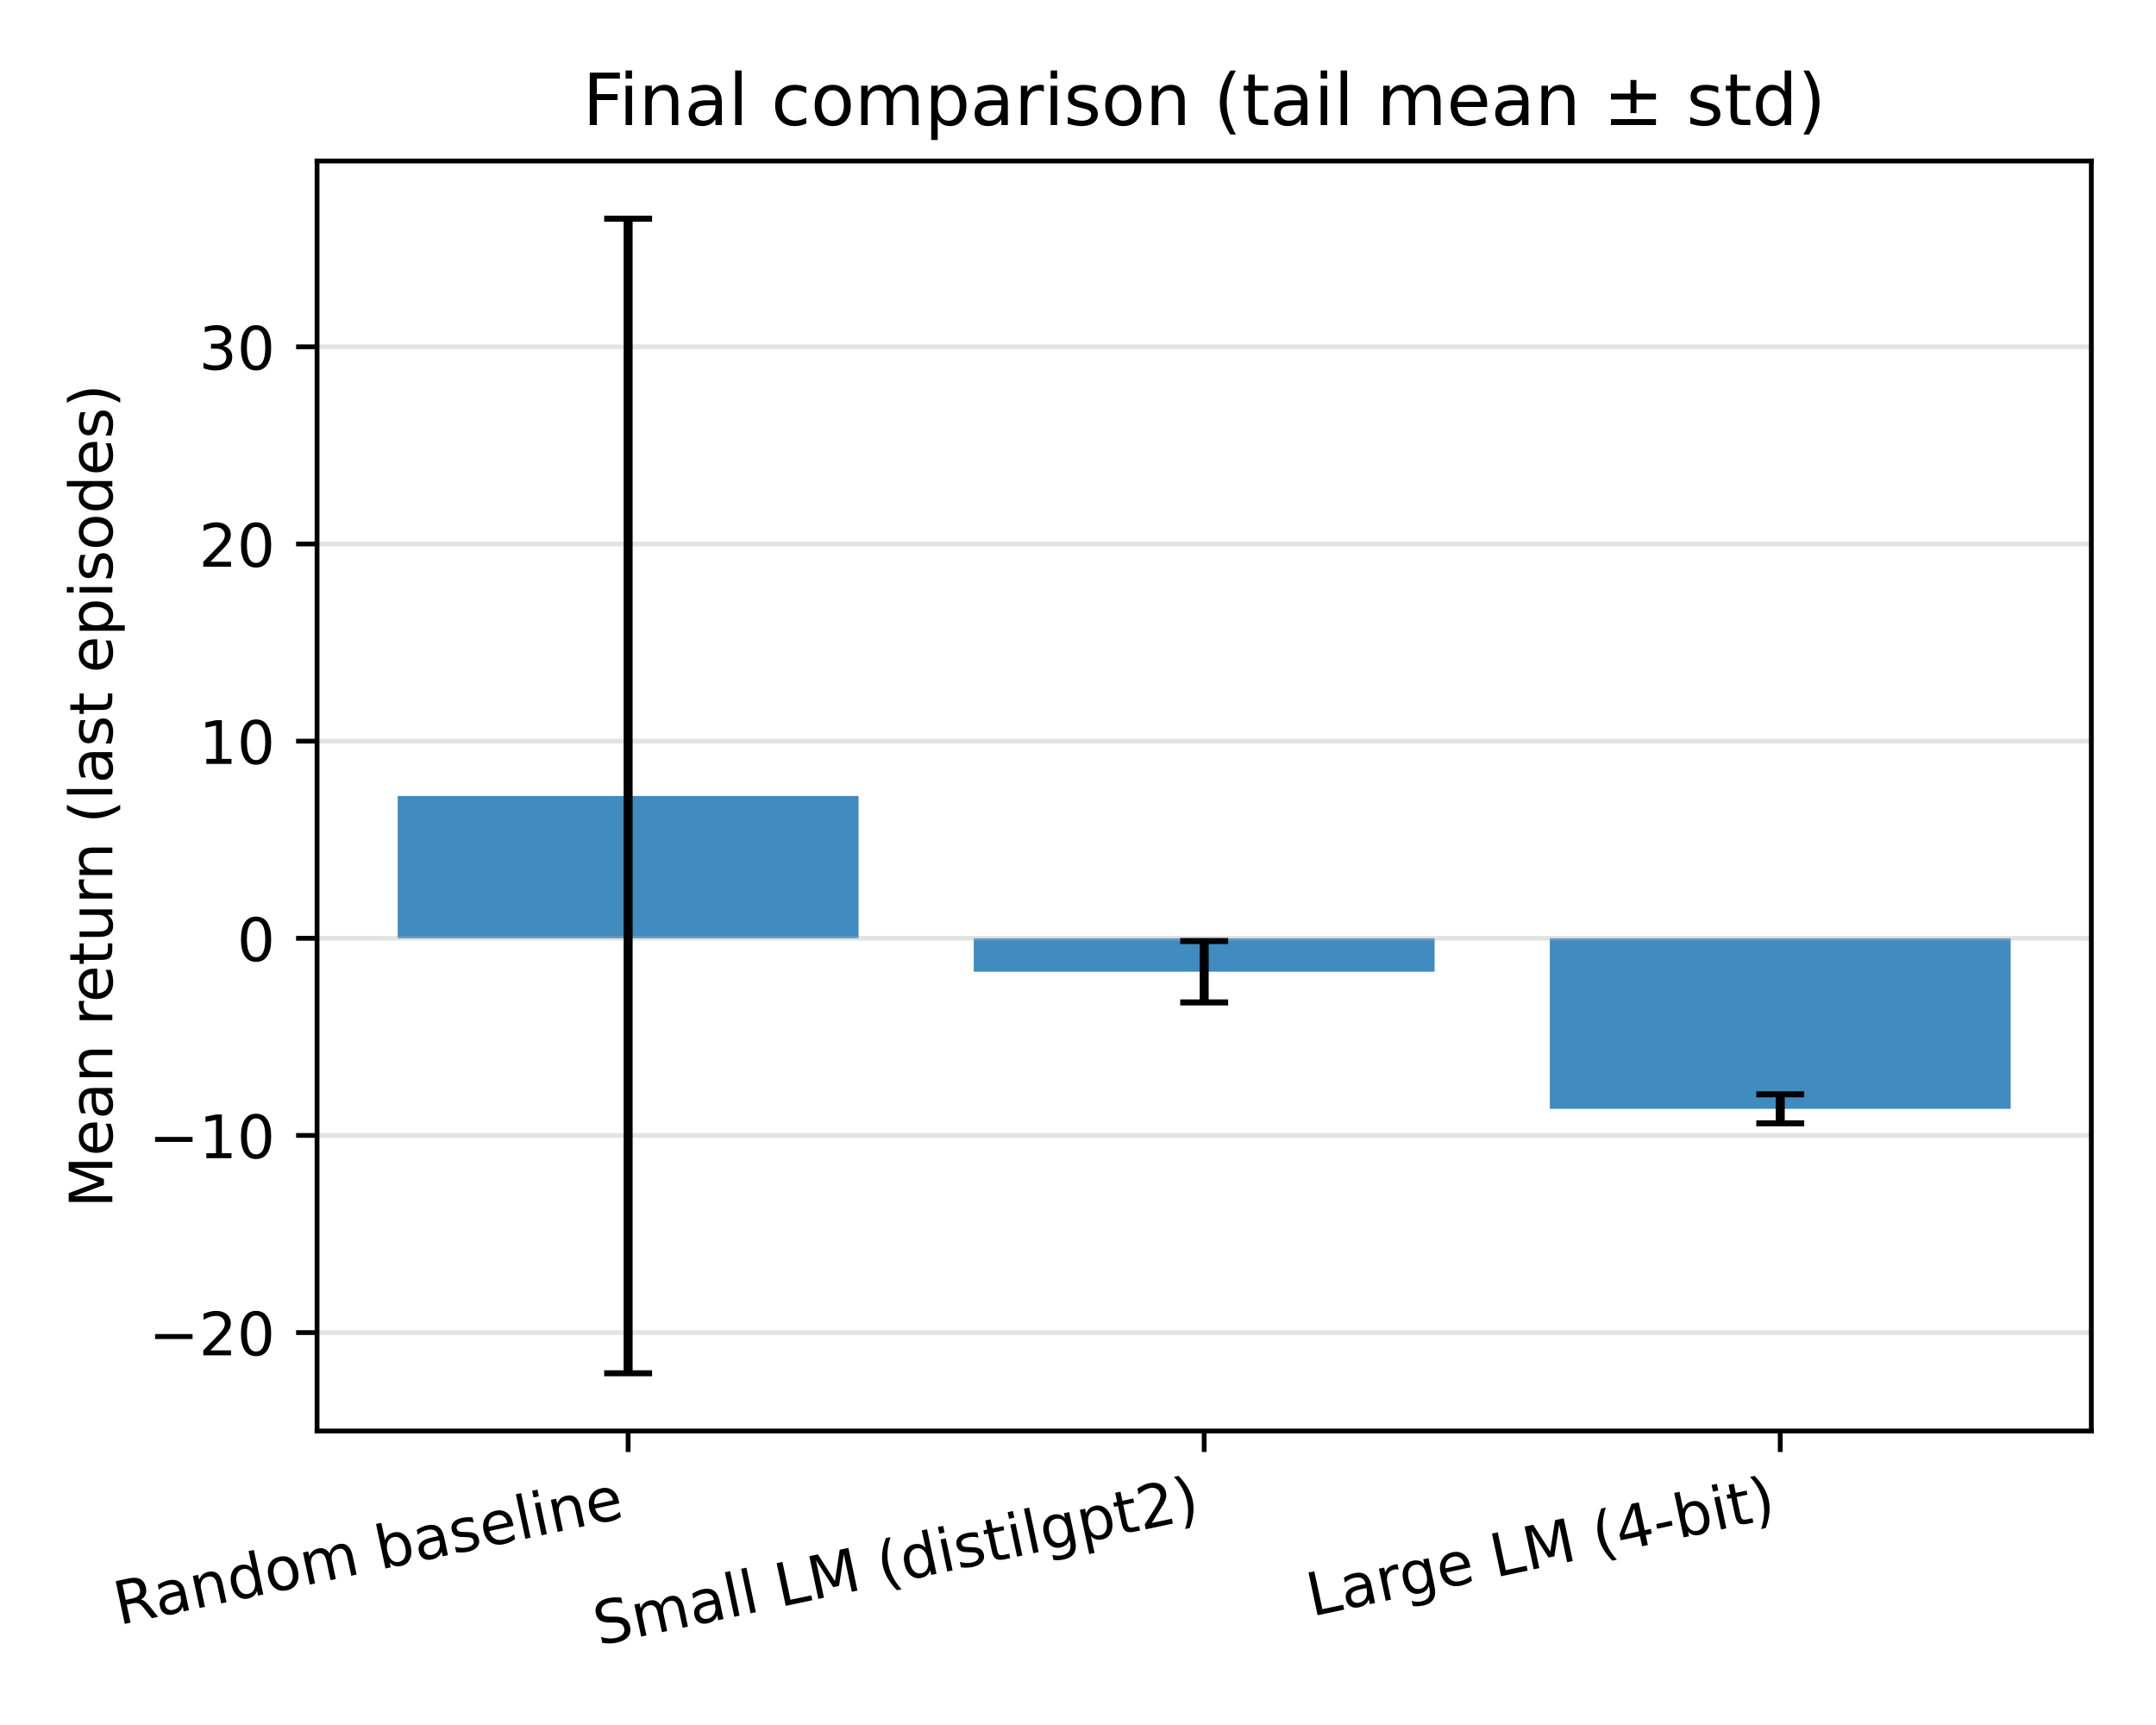
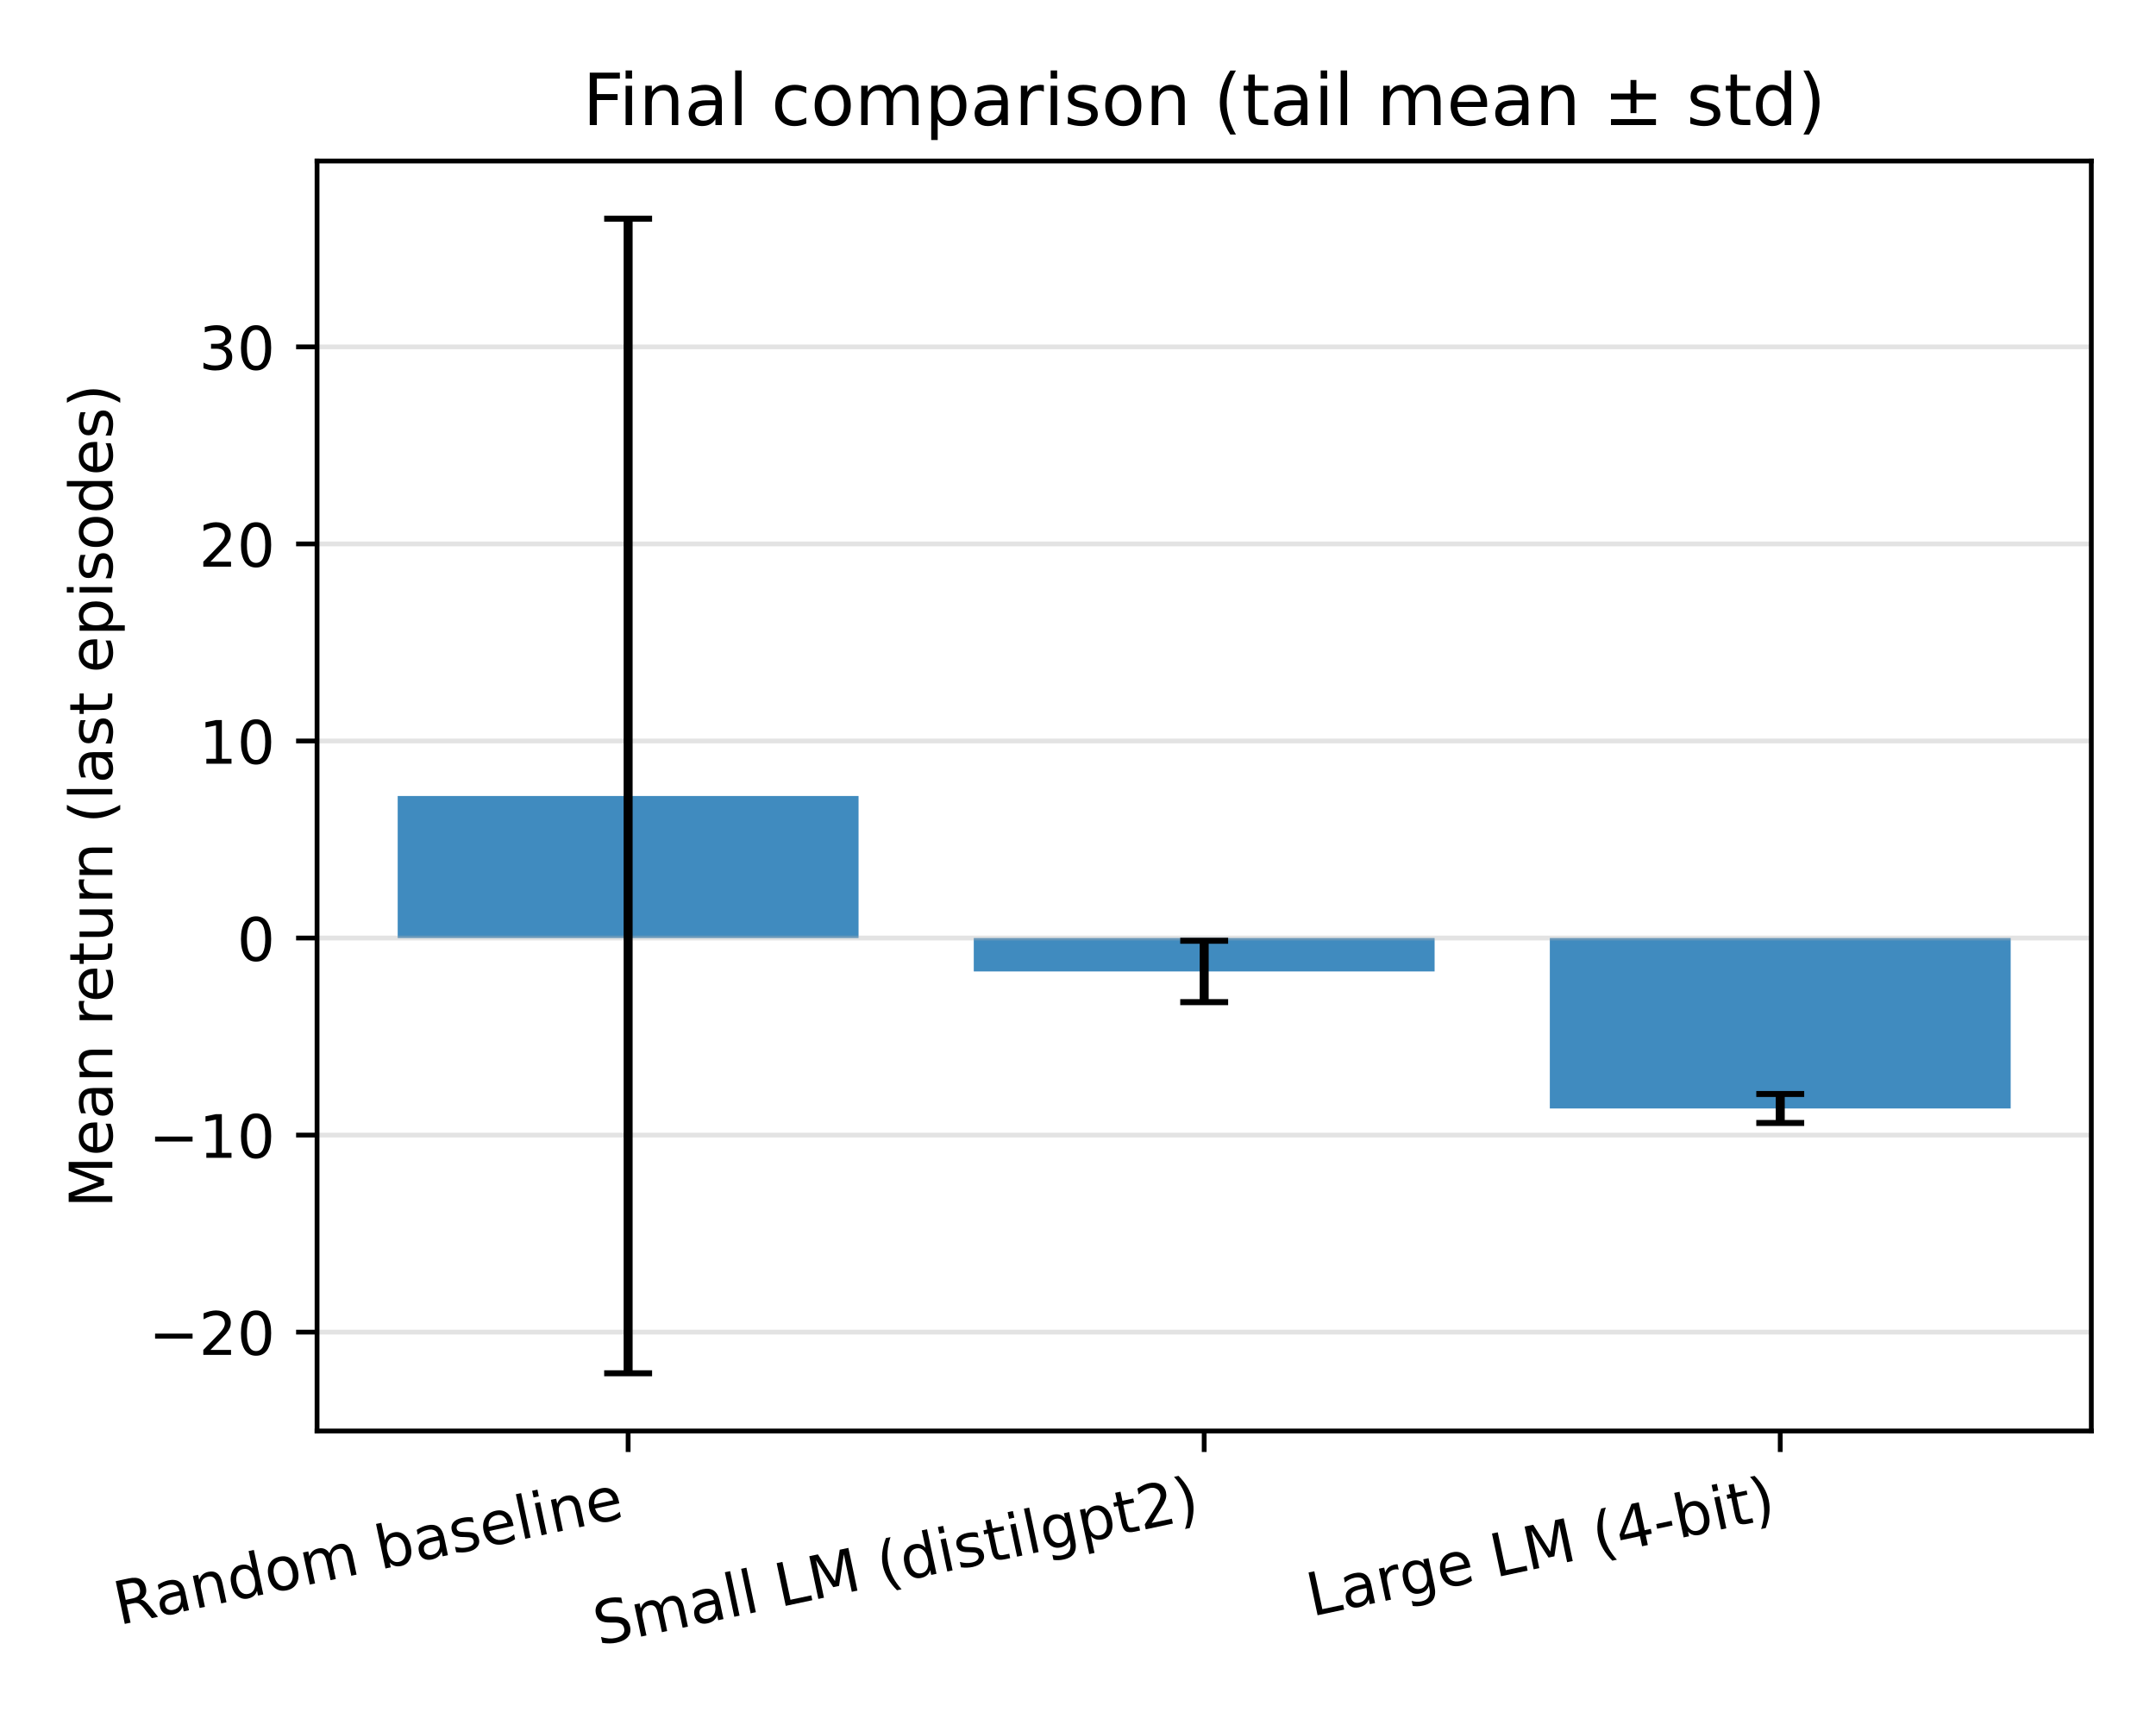
<svg xmlns="http://www.w3.org/2000/svg" xmlns:xlink="http://www.w3.org/1999/xlink" width="360pt" height="288pt" viewBox="0 0 360 288" version="1.1">
  <defs>
    <style type="text/css">*{stroke-linejoin: round; stroke-linecap: butt}</style>
  </defs>
  <g id="figure_1">
    <g id="patch_1">
      <path d="M 0 288  L 360 288  L 360 0  L 0 0  z " style="fill: #ffffff" />
    </g>
    <g id="axes_1">
      <g id="patch_2">
        <path d="M 52.94 238.915  L 349.2 238.915  L 349.2 26.88  L 52.94 26.88  z " style="fill: #ffffff" />
      </g>
      <g id="patch_3">
-         <path d="M 66.406 156.652  L 143.357 156.652  L 143.357 132.897  L 66.406 132.897  z " clip-path="url(#pcc36ef1743)" style="fill: #1f77b4; opacity: 0.85" />
+         <path d="M 66.406 156.609  L 143.357 156.609  L 143.357 132.897  L 66.406 132.897  z " clip-path="url(#p24cee82053)" style="fill: #1f77b4; opacity: 0.85" />
      </g>
      <g id="patch_4">
-         <path d="M 162.595 156.652  L 239.545 156.652  L 239.545 162.236  L 162.595 162.236  z " clip-path="url(#pcc36ef1743)" style="fill: #1f77b4; opacity: 0.85" />
+         <path d="M 162.595 156.609  L 239.545 156.609  L 239.545 162.191  L 162.595 162.191  z " clip-path="url(#p24cee82053)" style="fill: #1f77b4; opacity: 0.85" />
      </g>
      <g id="patch_5">
-         <path d="M 258.783 156.652  L 335.734 156.652  L 335.734 185.124  L 258.783 185.124  z " clip-path="url(#pcc36ef1743)" style="fill: #1f77b4; opacity: 0.85" />
+         <path d="M 258.783 156.609  L 335.734 156.609  L 335.734 185.067  L 258.783 185.067  z " clip-path="url(#p24cee82053)" style="fill: #1f77b4; opacity: 0.85" />
      </g>
      <g id="matplotlib.axis_1">
        <g id="xtick_1">
          <g id="line2d_1">
            <defs>
-               <path id="m759556d5d5" d="M 0 0  L 0 3.5  " style="stroke: #000000; stroke-width: 0.8" />
+               <path id="ma9a8c49d6d" d="M 0 0  L 0 3.5  " style="stroke: #000000; stroke-width: 0.8" />
            </defs>
            <g>
-               <use xlink:href="#m759556d5d5" x="104.882" y="238.915" style="stroke: #000000; stroke-width: 0.8" />
+               <use xlink:href="#ma9a8c49d6d" x="104.882" y="238.915" style="stroke: #000000; stroke-width: 0.8" />
            </g>
          </g>
          <g id="text_1">
            <g transform="translate(19.87774 271.3236) rotate(-12) scale(0.1 -0.1)">
              <defs>
                <path id="DejaVuSans-52" d="M 2841 2188  Q 3044 2119 3236 1894  Q 3428 1669 3622 1275  L 4263 0  L 3584 0  L 2988 1197  Q 2756 1666 2539 1819  Q 2322 1972 1947 1972  L 1259 1972  L 1259 0  L 628 0  L 628 4666  L 2053 4666  Q 2853 4666 3247 4331  Q 3641 3997 3641 3322  Q 3641 2881 3436 2590  Q 3231 2300 2841 2188  z M 1259 4147  L 1259 2491  L 2053 2491  Q 2509 2491 2742 2702  Q 2975 2913 2975 3322  Q 2975 3731 2742 3939  Q 2509 4147 2053 4147  L 1259 4147  z " transform="scale(0.015625)" />
                <path id="DejaVuSans-61" d="M 2194 1759  Q 1497 1759 1228 1600  Q 959 1441 959 1056  Q 959 750 1161 570  Q 1363 391 1709 391  Q 2188 391 2477 730  Q 2766 1069 2766 1631  L 2766 1759  L 2194 1759  z M 3341 1997  L 3341 0  L 2766 0  L 2766 531  Q 2569 213 2275 61  Q 1981 -91 1556 -91  Q 1019 -91 701 211  Q 384 513 384 1019  Q 384 1609 779 1909  Q 1175 2209 1959 2209  L 2766 2209  L 2766 2266  Q 2766 2663 2505 2880  Q 2244 3097 1772 3097  Q 1472 3097 1187 3025  Q 903 2953 641 2809  L 641 3341  Q 956 3463 1253 3523  Q 1550 3584 1831 3584  Q 2591 3584 2966 3190  Q 3341 2797 3341 1997  z " transform="scale(0.015625)" />
                <path id="DejaVuSans-6e" d="M 3513 2113  L 3513 0  L 2938 0  L 2938 2094  Q 2938 2591 2744 2837  Q 2550 3084 2163 3084  Q 1697 3084 1428 2787  Q 1159 2491 1159 1978  L 1159 0  L 581 0  L 581 3500  L 1159 3500  L 1159 2956  Q 1366 3272 1645 3428  Q 1925 3584 2291 3584  Q 2894 3584 3203 3211  Q 3513 2838 3513 2113  z " transform="scale(0.015625)" />
                <path id="DejaVuSans-64" d="M 2906 2969  L 2906 4863  L 3481 4863  L 3481 0  L 2906 0  L 2906 525  Q 2725 213 2448 61  Q 2172 -91 1784 -91  Q 1150 -91 751 415  Q 353 922 353 1747  Q 353 2572 751 3078  Q 1150 3584 1784 3584  Q 2172 3584 2448 3432  Q 2725 3281 2906 2969  z M 947 1747  Q 947 1113 1208 752  Q 1469 391 1925 391  Q 2381 391 2643 752  Q 2906 1113 2906 1747  Q 2906 2381 2643 2742  Q 2381 3103 1925 3103  Q 1469 3103 1208 2742  Q 947 2381 947 1747  z " transform="scale(0.015625)" />
                <path id="DejaVuSans-6f" d="M 1959 3097  Q 1497 3097 1228 2736  Q 959 2375 959 1747  Q 959 1119 1226 758  Q 1494 397 1959 397  Q 2419 397 2687 759  Q 2956 1122 2956 1747  Q 2956 2369 2687 2733  Q 2419 3097 1959 3097  z M 1959 3584  Q 2709 3584 3137 3096  Q 3566 2609 3566 1747  Q 3566 888 3137 398  Q 2709 -91 1959 -91  Q 1206 -91 779 398  Q 353 888 353 1747  Q 353 2609 779 3096  Q 1206 3584 1959 3584  z " transform="scale(0.015625)" />
                <path id="DejaVuSans-6d" d="M 3328 2828  Q 3544 3216 3844 3400  Q 4144 3584 4550 3584  Q 5097 3584 5394 3201  Q 5691 2819 5691 2113  L 5691 0  L 5113 0  L 5113 2094  Q 5113 2597 4934 2840  Q 4756 3084 4391 3084  Q 3944 3084 3684 2787  Q 3425 2491 3425 1978  L 3425 0  L 2847 0  L 2847 2094  Q 2847 2600 2669 2842  Q 2491 3084 2119 3084  Q 1678 3084 1418 2786  Q 1159 2488 1159 1978  L 1159 0  L 581 0  L 581 3500  L 1159 3500  L 1159 2956  Q 1356 3278 1631 3431  Q 1906 3584 2284 3584  Q 2666 3584 2933 3390  Q 3200 3197 3328 2828  z " transform="scale(0.015625)" />
                <path id="DejaVuSans-20" transform="scale(0.015625)" />
                <path id="DejaVuSans-62" d="M 3116 1747  Q 3116 2381 2855 2742  Q 2594 3103 2138 3103  Q 1681 3103 1420 2742  Q 1159 2381 1159 1747  Q 1159 1113 1420 752  Q 1681 391 2138 391  Q 2594 391 2855 752  Q 3116 1113 3116 1747  z M 1159 2969  Q 1341 3281 1617 3432  Q 1894 3584 2278 3584  Q 2916 3584 3314 3078  Q 3713 2572 3713 1747  Q 3713 922 3314 415  Q 2916 -91 2278 -91  Q 1894 -91 1617 61  Q 1341 213 1159 525  L 1159 0  L 581 0  L 581 4863  L 1159 4863  L 1159 2969  z " transform="scale(0.015625)" />
                <path id="DejaVuSans-73" d="M 2834 3397  L 2834 2853  Q 2591 2978 2328 3040  Q 2066 3103 1784 3103  Q 1356 3103 1142 2972  Q 928 2841 928 2578  Q 928 2378 1081 2264  Q 1234 2150 1697 2047  L 1894 2003  Q 2506 1872 2764 1633  Q 3022 1394 3022 966  Q 3022 478 2636 193  Q 2250 -91 1575 -91  Q 1294 -91 989 -36  Q 684 19 347 128  L 347 722  Q 666 556 975 473  Q 1284 391 1588 391  Q 1994 391 2212 530  Q 2431 669 2431 922  Q 2431 1156 2273 1281  Q 2116 1406 1581 1522  L 1381 1569  Q 847 1681 609 1914  Q 372 2147 372 2553  Q 372 3047 722 3315  Q 1072 3584 1716 3584  Q 2034 3584 2315 3537  Q 2597 3491 2834 3397  z " transform="scale(0.015625)" />
                <path id="DejaVuSans-65" d="M 3597 1894  L 3597 1613  L 953 1613  Q 991 1019 1311 708  Q 1631 397 2203 397  Q 2534 397 2845 478  Q 3156 559 3463 722  L 3463 178  Q 3153 47 2828 -22  Q 2503 -91 2169 -91  Q 1331 -91 842 396  Q 353 884 353 1716  Q 353 2575 817 3079  Q 1281 3584 2069 3584  Q 2775 3584 3186 3129  Q 3597 2675 3597 1894  z M 3022 2063  Q 3016 2534 2758 2815  Q 2500 3097 2075 3097  Q 1594 3097 1305 2825  Q 1016 2553 972 2059  L 3022 2063  z " transform="scale(0.015625)" />
                <path id="DejaVuSans-6c" d="M 603 4863  L 1178 4863  L 1178 0  L 603 0  L 603 4863  z " transform="scale(0.015625)" />
                <path id="DejaVuSans-69" d="M 603 3500  L 1178 3500  L 1178 0  L 603 0  L 603 3500  z M 603 4863  L 1178 4863  L 1178 4134  L 603 4134  L 603 4863  z " transform="scale(0.015625)" />
              </defs>
              <use xlink:href="#DejaVuSans-52" />
              <use xlink:href="#DejaVuSans-61" transform="translate(67.23242 0)" />
              <use xlink:href="#DejaVuSans-6e" transform="translate(128.5117 0)" />
              <use xlink:href="#DejaVuSans-64" transform="translate(191.8906 0)" />
              <use xlink:href="#DejaVuSans-6f" transform="translate(255.3672 0)" />
              <use xlink:href="#DejaVuSans-6d" transform="translate(316.5488 0)" />
              <use xlink:href="#DejaVuSans-20" transform="translate(413.9609 0)" />
              <use xlink:href="#DejaVuSans-62" transform="translate(445.748 0)" />
              <use xlink:href="#DejaVuSans-61" transform="translate(509.2246 0)" />
              <use xlink:href="#DejaVuSans-73" transform="translate(570.5039 0)" />
              <use xlink:href="#DejaVuSans-65" transform="translate(622.6035 0)" />
              <use xlink:href="#DejaVuSans-6c" transform="translate(684.127 0)" />
              <use xlink:href="#DejaVuSans-69" transform="translate(711.9102 0)" />
              <use xlink:href="#DejaVuSans-6e" transform="translate(739.6934 0)" />
              <use xlink:href="#DejaVuSans-65" transform="translate(803.0723 0)" />
            </g>
          </g>
        </g>
        <g id="xtick_2">
          <g id="line2d_2">
            <g>
-               <use xlink:href="#m759556d5d5" x="201.07" y="238.915" style="stroke: #000000; stroke-width: 0.8" />
+               <use xlink:href="#ma9a8c49d6d" x="201.07" y="238.915" style="stroke: #000000; stroke-width: 0.8" />
            </g>
          </g>
          <g id="text_2">
            <g transform="translate(99.96177 274.7467) rotate(-12) scale(0.1 -0.1)">
              <defs>
                <path id="DejaVuSans-53" d="M 3425 4513  L 3425 3897  Q 3066 4069 2747 4153  Q 2428 4238 2131 4238  Q 1616 4238 1336 4038  Q 1056 3838 1056 3469  Q 1056 3159 1242 3001  Q 1428 2844 1947 2747  L 2328 2669  Q 3034 2534 3370 2195  Q 3706 1856 3706 1288  Q 3706 609 3251 259  Q 2797 -91 1919 -91  Q 1588 -91 1214 -16  Q 841 59 441 206  L 441 856  Q 825 641 1194 531  Q 1563 422 1919 422  Q 2459 422 2753 634  Q 3047 847 3047 1241  Q 3047 1584 2836 1778  Q 2625 1972 2144 2069  L 1759 2144  Q 1053 2284 737 2584  Q 422 2884 422 3419  Q 422 4038 858 4394  Q 1294 4750 2059 4750  Q 2388 4750 2728 4690  Q 3069 4631 3425 4513  z " transform="scale(0.015625)" />
                <path id="DejaVuSans-4c" d="M 628 4666  L 1259 4666  L 1259 531  L 3531 531  L 3531 0  L 628 0  L 628 4666  z " transform="scale(0.015625)" />
                <path id="DejaVuSans-4d" d="M 628 4666  L 1569 4666  L 2759 1491  L 3956 4666  L 4897 4666  L 4897 0  L 4281 0  L 4281 4097  L 3078 897  L 2444 897  L 1241 4097  L 1241 0  L 628 0  L 628 4666  z " transform="scale(0.015625)" />
                <path id="DejaVuSans-28" d="M 1984 4856  Q 1566 4138 1362 3434  Q 1159 2731 1159 2009  Q 1159 1288 1364 580  Q 1569 -128 1984 -844  L 1484 -844  Q 1016 -109 783 600  Q 550 1309 550 2009  Q 550 2706 781 3412  Q 1013 4119 1484 4856  L 1984 4856  z " transform="scale(0.015625)" />
                <path id="DejaVuSans-74" d="M 1172 4494  L 1172 3500  L 2356 3500  L 2356 3053  L 1172 3053  L 1172 1153  Q 1172 725 1289 603  Q 1406 481 1766 481  L 2356 481  L 2356 0  L 1766 0  Q 1100 0 847 248  Q 594 497 594 1153  L 594 3053  L 172 3053  L 172 3500  L 594 3500  L 594 4494  L 1172 4494  z " transform="scale(0.015625)" />
                <path id="DejaVuSans-67" d="M 2906 1791  Q 2906 2416 2648 2759  Q 2391 3103 1925 3103  Q 1463 3103 1205 2759  Q 947 2416 947 1791  Q 947 1169 1205 825  Q 1463 481 1925 481  Q 2391 481 2648 825  Q 2906 1169 2906 1791  z M 3481 434  Q 3481 -459 3084 -895  Q 2688 -1331 1869 -1331  Q 1566 -1331 1297 -1286  Q 1028 -1241 775 -1147  L 775 -588  Q 1028 -725 1275 -790  Q 1522 -856 1778 -856  Q 2344 -856 2625 -561  Q 2906 -266 2906 331  L 2906 616  Q 2728 306 2450 153  Q 2172 0 1784 0  Q 1141 0 747 490  Q 353 981 353 1791  Q 353 2603 747 3093  Q 1141 3584 1784 3584  Q 2172 3584 2450 3431  Q 2728 3278 2906 2969  L 2906 3500  L 3481 3500  L 3481 434  z " transform="scale(0.015625)" />
                <path id="DejaVuSans-70" d="M 1159 525  L 1159 -1331  L 581 -1331  L 581 3500  L 1159 3500  L 1159 2969  Q 1341 3281 1617 3432  Q 1894 3584 2278 3584  Q 2916 3584 3314 3078  Q 3713 2572 3713 1747  Q 3713 922 3314 415  Q 2916 -91 2278 -91  Q 1894 -91 1617 61  Q 1341 213 1159 525  z M 3116 1747  Q 3116 2381 2855 2742  Q 2594 3103 2138 3103  Q 1681 3103 1420 2742  Q 1159 2381 1159 1747  Q 1159 1113 1420 752  Q 1681 391 2138 391  Q 2594 391 2855 752  Q 3116 1113 3116 1747  z " transform="scale(0.015625)" />
                <path id="DejaVuSans-32" d="M 1228 531  L 3431 531  L 3431 0  L 469 0  L 469 531  Q 828 903 1448 1529  Q 2069 2156 2228 2338  Q 2531 2678 2651 2914  Q 2772 3150 2772 3378  Q 2772 3750 2511 3984  Q 2250 4219 1831 4219  Q 1534 4219 1204 4116  Q 875 4013 500 3803  L 500 4441  Q 881 4594 1212 4672  Q 1544 4750 1819 4750  Q 2544 4750 2975 4387  Q 3406 4025 3406 3419  Q 3406 3131 3298 2873  Q 3191 2616 2906 2266  Q 2828 2175 2409 1742  Q 1991 1309 1228 531  z " transform="scale(0.015625)" />
                <path id="DejaVuSans-29" d="M 513 4856  L 1013 4856  Q 1481 4119 1714 3412  Q 1947 2706 1947 2009  Q 1947 1309 1714 600  Q 1481 -109 1013 -844  L 513 -844  Q 928 -128 1133 580  Q 1338 1288 1338 2009  Q 1338 2731 1133 3434  Q 928 4138 513 4856  z " transform="scale(0.015625)" />
              </defs>
              <use xlink:href="#DejaVuSans-53" />
              <use xlink:href="#DejaVuSans-6d" transform="translate(63.47656 0)" />
              <use xlink:href="#DejaVuSans-61" transform="translate(160.8887 0)" />
              <use xlink:href="#DejaVuSans-6c" transform="translate(222.168 0)" />
              <use xlink:href="#DejaVuSans-6c" transform="translate(249.9512 0)" />
              <use xlink:href="#DejaVuSans-20" transform="translate(277.7344 0)" />
              <use xlink:href="#DejaVuSans-4c" transform="translate(309.5215 0)" />
              <use xlink:href="#DejaVuSans-4d" transform="translate(365.2344 0)" />
              <use xlink:href="#DejaVuSans-20" transform="translate(451.5137 0)" />
              <use xlink:href="#DejaVuSans-28" transform="translate(483.3008 0)" />
              <use xlink:href="#DejaVuSans-64" transform="translate(522.3145 0)" />
              <use xlink:href="#DejaVuSans-69" transform="translate(585.791 0)" />
              <use xlink:href="#DejaVuSans-73" transform="translate(613.5742 0)" />
              <use xlink:href="#DejaVuSans-74" transform="translate(665.6738 0)" />
              <use xlink:href="#DejaVuSans-69" transform="translate(704.8828 0)" />
              <use xlink:href="#DejaVuSans-6c" transform="translate(732.666 0)" />
              <use xlink:href="#DejaVuSans-67" transform="translate(760.4492 0)" />
              <use xlink:href="#DejaVuSans-70" transform="translate(823.9258 0)" />
              <use xlink:href="#DejaVuSans-74" transform="translate(887.4023 0)" />
              <use xlink:href="#DejaVuSans-32" transform="translate(926.6113 0)" />
              <use xlink:href="#DejaVuSans-29" transform="translate(990.2344 0)" />
            </g>
          </g>
        </g>
        <g id="xtick_3">
          <g id="line2d_3">
            <g>
-               <use xlink:href="#m759556d5d5" x="297.258" y="238.915" style="stroke: #000000; stroke-width: 0.8" />
+               <use xlink:href="#ma9a8c49d6d" x="297.258" y="238.915" style="stroke: #000000; stroke-width: 0.8" />
            </g>
          </g>
          <g id="text_3">
            <g transform="translate(219.0494 269.8793) rotate(-12) scale(0.1 -0.1)">
              <defs>
                <path id="DejaVuSans-72" d="M 2631 2963  Q 2534 3019 2420 3045  Q 2306 3072 2169 3072  Q 1681 3072 1420 2755  Q 1159 2438 1159 1844  L 1159 0  L 581 0  L 581 3500  L 1159 3500  L 1159 2956  Q 1341 3275 1631 3429  Q 1922 3584 2338 3584  Q 2397 3584 2469 3576  Q 2541 3569 2628 3553  L 2631 2963  z " transform="scale(0.015625)" />
                <path id="DejaVuSans-34" d="M 2419 4116  L 825 1625  L 2419 1625  L 2419 4116  z M 2253 4666  L 3047 4666  L 3047 1625  L 3713 1625  L 3713 1100  L 3047 1100  L 3047 0  L 2419 0  L 2419 1100  L 313 1100  L 313 1709  L 2253 4666  z " transform="scale(0.015625)" />
                <path id="DejaVuSans-2d" d="M 313 2009  L 1997 2009  L 1997 1497  L 313 1497  L 313 2009  z " transform="scale(0.015625)" />
              </defs>
              <use xlink:href="#DejaVuSans-4c" />
              <use xlink:href="#DejaVuSans-61" transform="translate(55.71289 0)" />
              <use xlink:href="#DejaVuSans-72" transform="translate(116.9922 0)" />
              <use xlink:href="#DejaVuSans-67" transform="translate(156.3555 0)" />
              <use xlink:href="#DejaVuSans-65" transform="translate(219.832 0)" />
              <use xlink:href="#DejaVuSans-20" transform="translate(281.3555 0)" />
              <use xlink:href="#DejaVuSans-4c" transform="translate(313.1426 0)" />
              <use xlink:href="#DejaVuSans-4d" transform="translate(368.8555 0)" />
              <use xlink:href="#DejaVuSans-20" transform="translate(455.1348 0)" />
              <use xlink:href="#DejaVuSans-28" transform="translate(486.9219 0)" />
              <use xlink:href="#DejaVuSans-34" transform="translate(525.9355 0)" />
              <use xlink:href="#DejaVuSans-2d" transform="translate(589.5586 0)" />
              <use xlink:href="#DejaVuSans-62" transform="translate(625.6426 0)" />
              <use xlink:href="#DejaVuSans-69" transform="translate(689.1191 0)" />
              <use xlink:href="#DejaVuSans-74" transform="translate(716.9023 0)" />
              <use xlink:href="#DejaVuSans-29" transform="translate(756.1113 0)" />
            </g>
          </g>
        </g>
      </g>
      <g id="matplotlib.axis_2">
        <g id="ytick_1">
          <g id="line2d_4">
-             <path d="M 52.94 222.483  L 349.2 222.483  " clip-path="url(#pcc36ef1743)" style="fill: none; stroke: #b0b0b0; stroke-opacity: 0.35; stroke-width: 0.8; stroke-linecap: square" />
+             <path d="M 52.94 222.407  L 349.2 222.407  " clip-path="url(#p24cee82053)" style="fill: none; stroke: #b0b0b0; stroke-opacity: 0.35; stroke-width: 0.8; stroke-linecap: square" />
          </g>
          <g id="line2d_5">
            <defs>
-               <path id="mc79c978bf9" d="M 0 0  L -3.5 0  " style="stroke: #000000; stroke-width: 0.8" />
+               <path id="m592b88e133" d="M 0 0  L -3.5 0  " style="stroke: #000000; stroke-width: 0.8" />
            </defs>
            <g>
-               <use xlink:href="#mc79c978bf9" x="52.94" y="222.483" style="stroke: #000000; stroke-width: 0.8" />
+               <use xlink:href="#m592b88e133" x="52.94" y="222.407" style="stroke: #000000; stroke-width: 0.8" />
            </g>
          </g>
          <g id="text_4">
-             <g transform="translate(24.83531 226.2821) scale(0.1 -0.1)">
+             <g transform="translate(24.83531 226.2063) scale(0.1 -0.1)">
              <defs>
                <path id="DejaVuSans-2212" d="M 678 2272  L 4684 2272  L 4684 1741  L 678 1741  L 678 2272  z " transform="scale(0.015625)" />
                <path id="DejaVuSans-30" d="M 2034 4250  Q 1547 4250 1301 3770  Q 1056 3291 1056 2328  Q 1056 1369 1301 889  Q 1547 409 2034 409  Q 2525 409 2770 889  Q 3016 1369 3016 2328  Q 3016 3291 2770 3770  Q 2525 4250 2034 4250  z M 2034 4750  Q 2819 4750 3233 4129  Q 3647 3509 3647 2328  Q 3647 1150 3233 529  Q 2819 -91 2034 -91  Q 1250 -91 836 529  Q 422 1150 422 2328  Q 422 3509 836 4129  Q 1250 4750 2034 4750  z " transform="scale(0.015625)" />
              </defs>
              <use xlink:href="#DejaVuSans-2212" />
              <use xlink:href="#DejaVuSans-32" transform="translate(83.78906 0)" />
              <use xlink:href="#DejaVuSans-30" transform="translate(147.4121 0)" />
            </g>
          </g>
        </g>
        <g id="ytick_2">
          <g id="line2d_6">
-             <path d="M 52.94 189.567  L 349.2 189.567  " clip-path="url(#pcc36ef1743)" style="fill: none; stroke: #b0b0b0; stroke-opacity: 0.35; stroke-width: 0.8; stroke-linecap: square" />
+             <path d="M 52.94 189.508  L 349.2 189.508  " clip-path="url(#p24cee82053)" style="fill: none; stroke: #b0b0b0; stroke-opacity: 0.35; stroke-width: 0.8; stroke-linecap: square" />
          </g>
          <g id="line2d_7">
            <g>
-               <use xlink:href="#mc79c978bf9" x="52.94" y="189.567" style="stroke: #000000; stroke-width: 0.8" />
+               <use xlink:href="#m592b88e133" x="52.94" y="189.508" style="stroke: #000000; stroke-width: 0.8" />
            </g>
          </g>
          <g id="text_5">
-             <g transform="translate(24.83531 193.3665) scale(0.1 -0.1)">
+             <g transform="translate(24.83531 193.3074) scale(0.1 -0.1)">
              <defs>
                <path id="DejaVuSans-31" d="M 794 531  L 1825 531  L 1825 4091  L 703 3866  L 703 4441  L 1819 4666  L 2450 4666  L 2450 531  L 3481 531  L 3481 0  L 794 0  L 794 531  z " transform="scale(0.015625)" />
              </defs>
              <use xlink:href="#DejaVuSans-2212" />
              <use xlink:href="#DejaVuSans-31" transform="translate(83.78906 0)" />
              <use xlink:href="#DejaVuSans-30" transform="translate(147.4121 0)" />
            </g>
          </g>
        </g>
        <g id="ytick_3">
          <g id="line2d_8">
-             <path d="M 52.94 156.652  L 349.2 156.652  " clip-path="url(#pcc36ef1743)" style="fill: none; stroke: #b0b0b0; stroke-opacity: 0.35; stroke-width: 0.8; stroke-linecap: square" />
+             <path d="M 52.94 156.609  L 349.2 156.609  " clip-path="url(#p24cee82053)" style="fill: none; stroke: #b0b0b0; stroke-opacity: 0.35; stroke-width: 0.8; stroke-linecap: square" />
          </g>
          <g id="line2d_9">
            <g>
-               <use xlink:href="#mc79c978bf9" x="52.94" y="156.652" style="stroke: #000000; stroke-width: 0.8" />
+               <use xlink:href="#m592b88e133" x="52.94" y="156.609" style="stroke: #000000; stroke-width: 0.8" />
            </g>
          </g>
          <g id="text_6">
-             <g transform="translate(39.5775 160.4509) scale(0.1 -0.1)">
+             <g transform="translate(39.5775 160.4085) scale(0.1 -0.1)">
              <use xlink:href="#DejaVuSans-30" />
            </g>
          </g>
        </g>
        <g id="ytick_4">
          <g id="line2d_10">
-             <path d="M 52.94 123.736  L 349.2 123.736  " clip-path="url(#pcc36ef1743)" style="fill: none; stroke: #b0b0b0; stroke-opacity: 0.35; stroke-width: 0.8; stroke-linecap: square" />
+             <path d="M 52.94 123.71  L 349.2 123.71  " clip-path="url(#p24cee82053)" style="fill: none; stroke: #b0b0b0; stroke-opacity: 0.35; stroke-width: 0.8; stroke-linecap: square" />
          </g>
          <g id="line2d_11">
            <g>
-               <use xlink:href="#mc79c978bf9" x="52.94" y="123.736" style="stroke: #000000; stroke-width: 0.8" />
+               <use xlink:href="#m592b88e133" x="52.94" y="123.71" style="stroke: #000000; stroke-width: 0.8" />
            </g>
          </g>
          <g id="text_7">
-             <g transform="translate(33.215 127.5353) scale(0.1 -0.1)">
+             <g transform="translate(33.215 127.5096) scale(0.1 -0.1)">
              <use xlink:href="#DejaVuSans-31" />
              <use xlink:href="#DejaVuSans-30" transform="translate(63.62305 0)" />
            </g>
          </g>
        </g>
        <g id="ytick_5">
          <g id="line2d_12">
-             <path d="M 52.94 90.82  L 349.2 90.82  " clip-path="url(#pcc36ef1743)" style="fill: none; stroke: #b0b0b0; stroke-opacity: 0.35; stroke-width: 0.8; stroke-linecap: square" />
+             <path d="M 52.94 90.812  L 349.2 90.812  " clip-path="url(#p24cee82053)" style="fill: none; stroke: #b0b0b0; stroke-opacity: 0.35; stroke-width: 0.8; stroke-linecap: square" />
          </g>
          <g id="line2d_13">
            <g>
-               <use xlink:href="#mc79c978bf9" x="52.94" y="90.82" style="stroke: #000000; stroke-width: 0.8" />
+               <use xlink:href="#m592b88e133" x="52.94" y="90.812" style="stroke: #000000; stroke-width: 0.8" />
            </g>
          </g>
          <g id="text_8">
-             <g transform="translate(33.215 94.61966) scale(0.1 -0.1)">
+             <g transform="translate(33.215 94.61075) scale(0.1 -0.1)">
              <use xlink:href="#DejaVuSans-32" />
              <use xlink:href="#DejaVuSans-30" transform="translate(63.62305 0)" />
            </g>
          </g>
        </g>
        <g id="ytick_6">
          <g id="line2d_14">
-             <path d="M 52.94 57.905  L 349.2 57.905  " clip-path="url(#pcc36ef1743)" style="fill: none; stroke: #b0b0b0; stroke-opacity: 0.35; stroke-width: 0.8; stroke-linecap: square" />
+             <path d="M 52.94 57.913  L 349.2 57.913  " clip-path="url(#p24cee82053)" style="fill: none; stroke: #b0b0b0; stroke-opacity: 0.35; stroke-width: 0.8; stroke-linecap: square" />
          </g>
          <g id="line2d_15">
            <g>
-               <use xlink:href="#mc79c978bf9" x="52.94" y="57.905" style="stroke: #000000; stroke-width: 0.8" />
+               <use xlink:href="#m592b88e133" x="52.94" y="57.913" style="stroke: #000000; stroke-width: 0.8" />
            </g>
          </g>
          <g id="text_9">
-             <g transform="translate(33.215 61.70404) scale(0.1 -0.1)">
+             <g transform="translate(33.215 61.71187) scale(0.1 -0.1)">
              <defs>
                <path id="DejaVuSans-33" d="M 2597 2516  Q 3050 2419 3304 2112  Q 3559 1806 3559 1356  Q 3559 666 3084 287  Q 2609 -91 1734 -91  Q 1441 -91 1130 -33  Q 819 25 488 141  L 488 750  Q 750 597 1062 519  Q 1375 441 1716 441  Q 2309 441 2620 675  Q 2931 909 2931 1356  Q 2931 1769 2642 2001  Q 2353 2234 1838 2234  L 1294 2234  L 1294 2753  L 1863 2753  Q 2328 2753 2575 2939  Q 2822 3125 2822 3475  Q 2822 3834 2567 4026  Q 2313 4219 1838 4219  Q 1578 4219 1281 4162  Q 984 4106 628 3988  L 628 4550  Q 988 4650 1302 4700  Q 1616 4750 1894 4750  Q 2613 4750 3031 4423  Q 3450 4097 3450 3541  Q 3450 3153 3228 2886  Q 3006 2619 2597 2516  z " transform="scale(0.015625)" />
              </defs>
              <use xlink:href="#DejaVuSans-33" />
              <use xlink:href="#DejaVuSans-30" transform="translate(63.62305 0)" />
            </g>
          </g>
        </g>
        <g id="text_10">
          <g transform="translate(18.75562 201.6522) rotate(-90) scale(0.1 -0.1)">
            <defs>
              <path id="DejaVuSans-75" d="M 544 1381  L 544 3500  L 1119 3500  L 1119 1403  Q 1119 906 1312 657  Q 1506 409 1894 409  Q 2359 409 2629 706  Q 2900 1003 2900 1516  L 2900 3500  L 3475 3500  L 3475 0  L 2900 0  L 2900 538  Q 2691 219 2414 64  Q 2138 -91 1772 -91  Q 1169 -91 856 284  Q 544 659 544 1381  z M 1991 3584  L 1991 3584  z " transform="scale(0.015625)" />
            </defs>
            <use xlink:href="#DejaVuSans-4d" />
            <use xlink:href="#DejaVuSans-65" transform="translate(86.2793 0)" />
            <use xlink:href="#DejaVuSans-61" transform="translate(147.8027 0)" />
            <use xlink:href="#DejaVuSans-6e" transform="translate(209.082 0)" />
            <use xlink:href="#DejaVuSans-20" transform="translate(272.4609 0)" />
            <use xlink:href="#DejaVuSans-72" transform="translate(304.248 0)" />
            <use xlink:href="#DejaVuSans-65" transform="translate(343.1113 0)" />
            <use xlink:href="#DejaVuSans-74" transform="translate(404.6348 0)" />
            <use xlink:href="#DejaVuSans-75" transform="translate(443.8438 0)" />
            <use xlink:href="#DejaVuSans-72" transform="translate(507.2227 0)" />
            <use xlink:href="#DejaVuSans-6e" transform="translate(546.5859 0)" />
            <use xlink:href="#DejaVuSans-20" transform="translate(609.9648 0)" />
            <use xlink:href="#DejaVuSans-28" transform="translate(641.752 0)" />
            <use xlink:href="#DejaVuSans-6c" transform="translate(680.7656 0)" />
            <use xlink:href="#DejaVuSans-61" transform="translate(708.5488 0)" />
            <use xlink:href="#DejaVuSans-73" transform="translate(769.8281 0)" />
            <use xlink:href="#DejaVuSans-74" transform="translate(821.9277 0)" />
            <use xlink:href="#DejaVuSans-20" transform="translate(861.1367 0)" />
            <use xlink:href="#DejaVuSans-65" transform="translate(892.9238 0)" />
            <use xlink:href="#DejaVuSans-70" transform="translate(954.4473 0)" />
            <use xlink:href="#DejaVuSans-69" transform="translate(1017.924 0)" />
            <use xlink:href="#DejaVuSans-73" transform="translate(1045.707 0)" />
            <use xlink:href="#DejaVuSans-6f" transform="translate(1097.807 0)" />
            <use xlink:href="#DejaVuSans-64" transform="translate(1158.988 0)" />
            <use xlink:href="#DejaVuSans-65" transform="translate(1222.465 0)" />
            <use xlink:href="#DejaVuSans-73" transform="translate(1283.988 0)" />
            <use xlink:href="#DejaVuSans-29" transform="translate(1336.088 0)" />
          </g>
        </g>
      </g>
      <g id="LineCollection_1">
-         <path d="M 104.882 229.277  L 104.882 36.518  " clip-path="url(#pcc36ef1743)" style="fill: none; stroke: #000000; stroke-width: 1.5" />
-         <path d="M 201.07 167.361  L 201.07 157.112  " clip-path="url(#pcc36ef1743)" style="fill: none; stroke: #000000; stroke-width: 1.5" />
-         <path d="M 297.258 187.542  L 297.258 182.705  " clip-path="url(#pcc36ef1743)" style="fill: none; stroke: #000000; stroke-width: 1.5" />
+         <path d="M 104.882 229.277  L 104.882 36.518  " clip-path="url(#p24cee82053)" style="fill: none; stroke: #000000; stroke-width: 1.5" />
+         <path d="M 201.07 167.313  L 201.07 157.069  " clip-path="url(#p24cee82053)" style="fill: none; stroke: #000000; stroke-width: 1.5" />
+         <path d="M 297.258 187.484  L 297.258 182.649  " clip-path="url(#p24cee82053)" style="fill: none; stroke: #000000; stroke-width: 1.5" />
      </g>
      <g id="line2d_16">
        <defs>
-           <path id="ma4e301043c" d="M 4 0  L -4 -0  " style="stroke: #000000" />
+           <path id="m519543ba57" d="M 4 0  L -4 -0  " style="stroke: #000000" />
        </defs>
-         <g clip-path="url(#pcc36ef1743)">
-           <use xlink:href="#ma4e301043c" x="104.882" y="229.277" style="fill: #1f77b4; stroke: #000000" />
-           <use xlink:href="#ma4e301043c" x="201.07" y="167.361" style="fill: #1f77b4; stroke: #000000" />
-           <use xlink:href="#ma4e301043c" x="297.258" y="187.542" style="fill: #1f77b4; stroke: #000000" />
+         <g clip-path="url(#p24cee82053)">
+           <use xlink:href="#m519543ba57" x="104.882" y="229.277" style="fill: #1f77b4; stroke: #000000" />
+           <use xlink:href="#m519543ba57" x="201.07" y="167.313" style="fill: #1f77b4; stroke: #000000" />
+           <use xlink:href="#m519543ba57" x="297.258" y="187.484" style="fill: #1f77b4; stroke: #000000" />
        </g>
      </g>
      <g id="line2d_17">
-         <g clip-path="url(#pcc36ef1743)">
-           <use xlink:href="#ma4e301043c" x="104.882" y="36.518" style="fill: #1f77b4; stroke: #000000" />
-           <use xlink:href="#ma4e301043c" x="201.07" y="157.112" style="fill: #1f77b4; stroke: #000000" />
-           <use xlink:href="#ma4e301043c" x="297.258" y="182.705" style="fill: #1f77b4; stroke: #000000" />
+         <g clip-path="url(#p24cee82053)">
+           <use xlink:href="#m519543ba57" x="104.882" y="36.518" style="fill: #1f77b4; stroke: #000000" />
+           <use xlink:href="#m519543ba57" x="201.07" y="157.069" style="fill: #1f77b4; stroke: #000000" />
+           <use xlink:href="#m519543ba57" x="297.258" y="182.649" style="fill: #1f77b4; stroke: #000000" />
        </g>
      </g>
      <g id="patch_6">
        <path d="M 52.94 238.915  L 52.94 26.88  " style="fill: none; stroke: #000000; stroke-width: 0.8; stroke-linejoin: miter; stroke-linecap: square" />
      </g>
      <g id="patch_7">
        <path d="M 349.2 238.915  L 349.2 26.88  " style="fill: none; stroke: #000000; stroke-width: 0.8; stroke-linejoin: miter; stroke-linecap: square" />
      </g>
      <g id="patch_8">
        <path d="M 52.94 238.915  L 349.2 238.915  " style="fill: none; stroke: #000000; stroke-width: 0.8; stroke-linejoin: miter; stroke-linecap: square" />
      </g>
      <g id="patch_9">
        <path d="M 52.94 26.88  L 349.2 26.88  " style="fill: none; stroke: #000000; stroke-width: 0.8; stroke-linejoin: miter; stroke-linecap: square" />
      </g>
      <g id="text_11">
        <g transform="translate(97.29812 20.88) scale(0.12 -0.12)">
          <defs>
            <path id="DejaVuSans-46" d="M 628 4666  L 3309 4666  L 3309 4134  L 1259 4134  L 1259 2759  L 3109 2759  L 3109 2228  L 1259 2228  L 1259 0  L 628 0  L 628 4666  z " transform="scale(0.015625)" />
            <path id="DejaVuSans-63" d="M 3122 3366  L 3122 2828  Q 2878 2963 2633 3030  Q 2388 3097 2138 3097  Q 1578 3097 1268 2742  Q 959 2388 959 1747  Q 959 1106 1268 751  Q 1578 397 2138 397  Q 2388 397 2633 464  Q 2878 531 3122 666  L 3122 134  Q 2881 22 2623 -34  Q 2366 -91 2075 -91  Q 1284 -91 818 406  Q 353 903 353 1747  Q 353 2603 823 3093  Q 1294 3584 2113 3584  Q 2378 3584 2631 3529  Q 2884 3475 3122 3366  z " transform="scale(0.015625)" />
            <path id="DejaVuSans-b1" d="M 2944 4013  L 2944 2803  L 4684 2803  L 4684 2272  L 2944 2272  L 2944 1063  L 2419 1063  L 2419 2272  L 678 2272  L 678 2803  L 2419 2803  L 2419 4013  L 2944 4013  z M 678 531  L 4684 531  L 4684 0  L 678 0  L 678 531  z " transform="scale(0.015625)" />
          </defs>
          <use xlink:href="#DejaVuSans-46" />
          <use xlink:href="#DejaVuSans-69" transform="translate(50.26953 0)" />
          <use xlink:href="#DejaVuSans-6e" transform="translate(78.05273 0)" />
          <use xlink:href="#DejaVuSans-61" transform="translate(141.4316 0)" />
          <use xlink:href="#DejaVuSans-6c" transform="translate(202.7109 0)" />
          <use xlink:href="#DejaVuSans-20" transform="translate(230.4941 0)" />
          <use xlink:href="#DejaVuSans-63" transform="translate(262.2812 0)" />
          <use xlink:href="#DejaVuSans-6f" transform="translate(317.2617 0)" />
          <use xlink:href="#DejaVuSans-6d" transform="translate(378.4434 0)" />
          <use xlink:href="#DejaVuSans-70" transform="translate(475.8555 0)" />
          <use xlink:href="#DejaVuSans-61" transform="translate(539.332 0)" />
          <use xlink:href="#DejaVuSans-72" transform="translate(600.6113 0)" />
          <use xlink:href="#DejaVuSans-69" transform="translate(641.7246 0)" />
          <use xlink:href="#DejaVuSans-73" transform="translate(669.5078 0)" />
          <use xlink:href="#DejaVuSans-6f" transform="translate(721.6074 0)" />
          <use xlink:href="#DejaVuSans-6e" transform="translate(782.7891 0)" />
          <use xlink:href="#DejaVuSans-20" transform="translate(846.168 0)" />
          <use xlink:href="#DejaVuSans-28" transform="translate(877.9551 0)" />
          <use xlink:href="#DejaVuSans-74" transform="translate(916.9688 0)" />
          <use xlink:href="#DejaVuSans-61" transform="translate(956.1777 0)" />
          <use xlink:href="#DejaVuSans-69" transform="translate(1017.457 0)" />
          <use xlink:href="#DejaVuSans-6c" transform="translate(1045.24 0)" />
          <use xlink:href="#DejaVuSans-20" transform="translate(1073.023 0)" />
          <use xlink:href="#DejaVuSans-6d" transform="translate(1104.811 0)" />
          <use xlink:href="#DejaVuSans-65" transform="translate(1202.223 0)" />
          <use xlink:href="#DejaVuSans-61" transform="translate(1263.746 0)" />
          <use xlink:href="#DejaVuSans-6e" transform="translate(1325.025 0)" />
          <use xlink:href="#DejaVuSans-20" transform="translate(1388.404 0)" />
          <use xlink:href="#DejaVuSans-b1" transform="translate(1420.191 0)" />
          <use xlink:href="#DejaVuSans-20" transform="translate(1503.98 0)" />
          <use xlink:href="#DejaVuSans-73" transform="translate(1535.768 0)" />
          <use xlink:href="#DejaVuSans-74" transform="translate(1587.867 0)" />
          <use xlink:href="#DejaVuSans-64" transform="translate(1627.076 0)" />
          <use xlink:href="#DejaVuSans-29" transform="translate(1690.553 0)" />
        </g>
      </g>
    </g>
  </g>
  <defs>
-     <clipPath id="pcc36ef1743">
+     <clipPath id="p24cee82053">
      <rect x="52.94" y="26.88" width="296.26" height="212.035" />
    </clipPath>
  </defs>
</svg>
